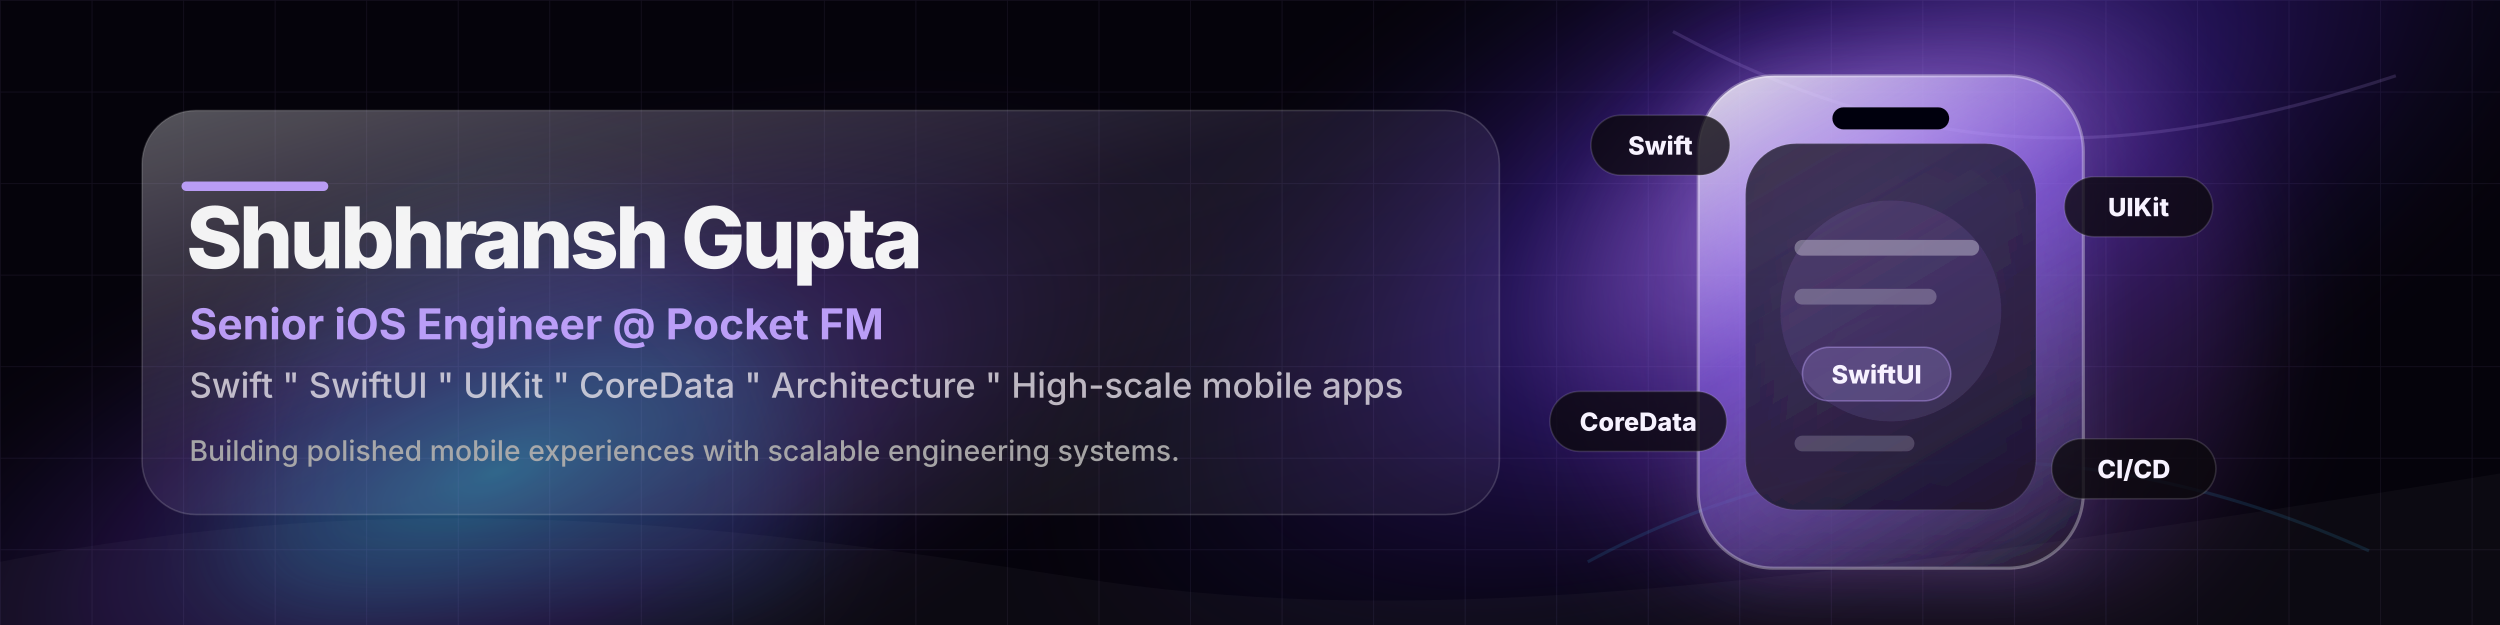
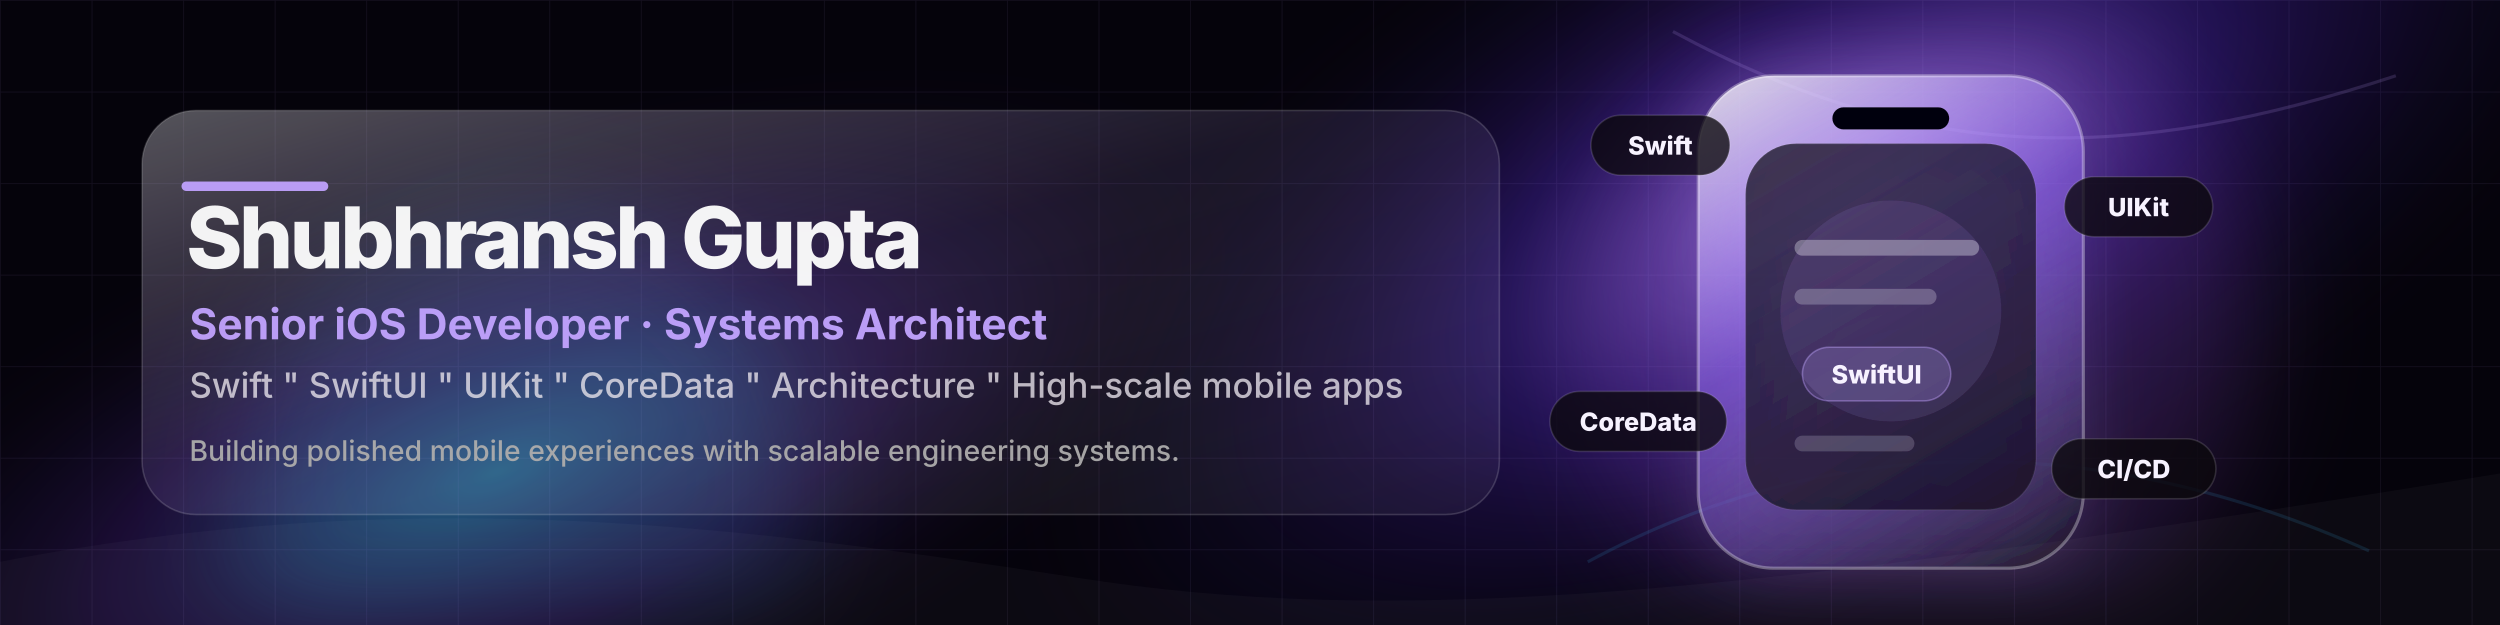
<svg xmlns="http://www.w3.org/2000/svg" width="1584" height="396" viewBox="0 0 1584 396" fill="none">
  <defs>
    <radialGradient id="bgGlowA" cx="0" cy="0" r="1" gradientUnits="userSpaceOnUse" gradientTransform="translate(1170 118) rotate(153) scale(610 270)">
      <stop stop-color="#B78CFF" stop-opacity="0.7" />
      <stop offset="0.42" stop-color="#5C2FE6" stop-opacity="0.32" />
      <stop offset="1" stop-color="#05030B" stop-opacity="0" />
    </radialGradient>
    <radialGradient id="bgGlowB" cx="0" cy="0" r="1" gradientUnits="userSpaceOnUse" gradientTransform="translate(315 298) rotate(-20) scale(520 210)">
      <stop stop-color="#38BDF8" stop-opacity="0.42" />
      <stop offset="0.5" stop-color="#7C3AED" stop-opacity="0.18" />
      <stop offset="1" stop-color="#05030B" stop-opacity="0" />
    </radialGradient>
    <linearGradient id="glass" x1="0" y1="0" x2="1" y2="1">
      <stop stop-color="#FFFFFF" stop-opacity="0.34" />
      <stop offset="0.45" stop-color="#C2A4FF" stop-opacity="0.12" />
      <stop offset="1" stop-color="#FFFFFF" stop-opacity="0.05" />
    </linearGradient>
    <linearGradient id="phone" x1="1130" y1="38" x2="1314" y2="350" gradientUnits="userSpaceOnUse">
      <stop stop-color="#F7F2FF" stop-opacity="0.78" />
      <stop offset="0.42" stop-color="#9B6DFF" stop-opacity="0.46" />
      <stop offset="1" stop-color="#171022" stop-opacity="0.9" />
    </linearGradient>
    <filter id="blurGlow" x="-40%" y="-40%" width="180%" height="180%">
      <feGaussianBlur stdDeviation="34" />
    </filter>
    <filter id="shadow" x="-40%" y="-40%" width="180%" height="180%">
      <feDropShadow dx="0" dy="28" stdDeviation="28" flood-color="#000000" flood-opacity="0.42" />
      <feDropShadow dx="0" dy="0" stdDeviation="20" flood-color="#C2A4FF" flood-opacity="0.25" />
    </filter>
    <pattern id="grid" width="58" height="58" patternUnits="userSpaceOnUse">
      <path d="M58 0H0V58" stroke="#C2A4FF" stroke-opacity="0.08" stroke-width="1" />
    </pattern>
  </defs>
  <rect width="1584" height="396" fill="#05030B" />
  <rect width="1584" height="396" fill="url(#bgGlowA)" />
  <rect width="1584" height="396" fill="url(#bgGlowB)" />
  <rect width="1584" height="396" fill="url(#grid)" />
  <circle cx="1215" cy="204" r="214" fill="#A855F7" opacity="0.18" filter="url(#blurGlow)" />
  <circle cx="330" cy="310" r="180" fill="#38BDF8" opacity="0.12" filter="url(#blurGlow)" />
  <path d="M1060 20C1218 105 1348 104 1518 48" stroke="#C2A4FF" stroke-opacity="0.16" stroke-width="2" />
  <path d="M1006 356C1159 273 1329 272 1501 349" stroke="#38BDF8" stroke-opacity="0.13" stroke-width="2" />
  <g opacity="0.95">
    <rect x="90" y="70" width="860" height="256" rx="34" fill="url(#glass)" stroke="white" stroke-opacity="0.17" />
    <path d="M118 118H205" stroke="#C2A4FF" stroke-width="6" stroke-linecap="round" />
    <text x="118" y="170" fill="#FFFFFF" font-family="Geist, Inter, Arial, sans-serif" font-size="54" font-weight="800" letter-spacing="-2.2">Shubhransh Gupta</text>
-     <text x="120" y="215" fill="#C2A4FF" font-family="Geist, Inter, Arial, sans-serif" font-size="27" font-weight="700">Senior iOS Engineer @ Pocket FM</text>
+     <text x="120" y="215" fill="#C2A4FF" font-family="Geist, Inter, Arial, sans-serif" font-size="27" font-weight="700">Senior iOS Developer · Systems Architect</text>
    <text x="120" y="252" fill="#EAE5EC" fill-opacity="0.82" font-family="Geist, Inter, Arial, sans-serif" font-size="22" font-weight="500">Swift " SwiftUI " UIKit " CoreData " Architecture " High-scale mobile apps</text>
    <text x="120" y="292" fill="#ADACAC" font-family="Geist, Inter, Arial, sans-serif" font-size="18" font-weight="500">Building polished mobile experiences with scalable engineering systems.</text>
  </g>
  <g filter="url(#shadow)">
    <rect x="1076" y="48" width="244" height="312" rx="48" fill="url(#phone)" stroke="white" stroke-opacity="0.32" stroke-width="2" />
    <rect x="1106" y="91" width="184" height="232" rx="32" fill="#0B0613" fill-opacity="0.72" stroke="white" stroke-opacity="0.08" />
    <rect x="1161" y="68" width="74" height="14" rx="7" fill="#05030B" />
    <circle cx="1198" cy="197" r="70" fill="#C2A4FF" opacity="0.14" />
    <path d="M1142 157H1249" stroke="#F7F2FF" stroke-opacity="0.36" stroke-width="10" stroke-linecap="round" />
    <path d="M1142 188H1222" stroke="#F7F2FF" stroke-opacity="0.26" stroke-width="10" stroke-linecap="round" />
    <rect x="1142" y="220" width="94" height="34" rx="17" fill="#C2A4FF" fill-opacity="0.22" stroke="#C2A4FF" stroke-opacity="0.42" />
    <text x="1189" y="243" text-anchor="middle" fill="#F7F2FF" font-family="Geist, Inter, Arial, sans-serif" font-size="16" font-weight="800">SwiftUI</text>
    <path d="M1142 281H1208" stroke="#F7F2FF" stroke-opacity="0.22" stroke-width="10" stroke-linecap="round" />
  </g>
  <g font-family="Geist, Inter, Arial, sans-serif" font-size="16" font-weight="800" fill="#F7F2FF">
    <rect x="1008" y="73" width="88" height="38" rx="19" fill="#0B080C" fill-opacity="0.78" stroke="white" stroke-opacity="0.14" />
    <text x="1052" y="98" text-anchor="middle">Swift</text>
    <rect x="1308" y="112" width="94" height="38" rx="19" fill="#0B080C" fill-opacity="0.78" stroke="white" stroke-opacity="0.14" />
    <text x="1355" y="137" text-anchor="middle">UIKit</text>
    <rect x="982" y="248" width="112" height="38" rx="19" fill="#0B080C" fill-opacity="0.78" stroke="white" stroke-opacity="0.14" />
    <text x="1038" y="273" text-anchor="middle">CoreData</text>
    <rect x="1300" y="278" width="104" height="38" rx="19" fill="#0B080C" fill-opacity="0.78" stroke="white" stroke-opacity="0.14" />
    <text x="1352" y="303" text-anchor="middle">CI/CD</text>
  </g>
  <path d="M0 356C258 306 468 333 682 366C880 397 1093 380 1584 300V396H0V356Z" fill="white" fill-opacity="0.03" />
</svg>
